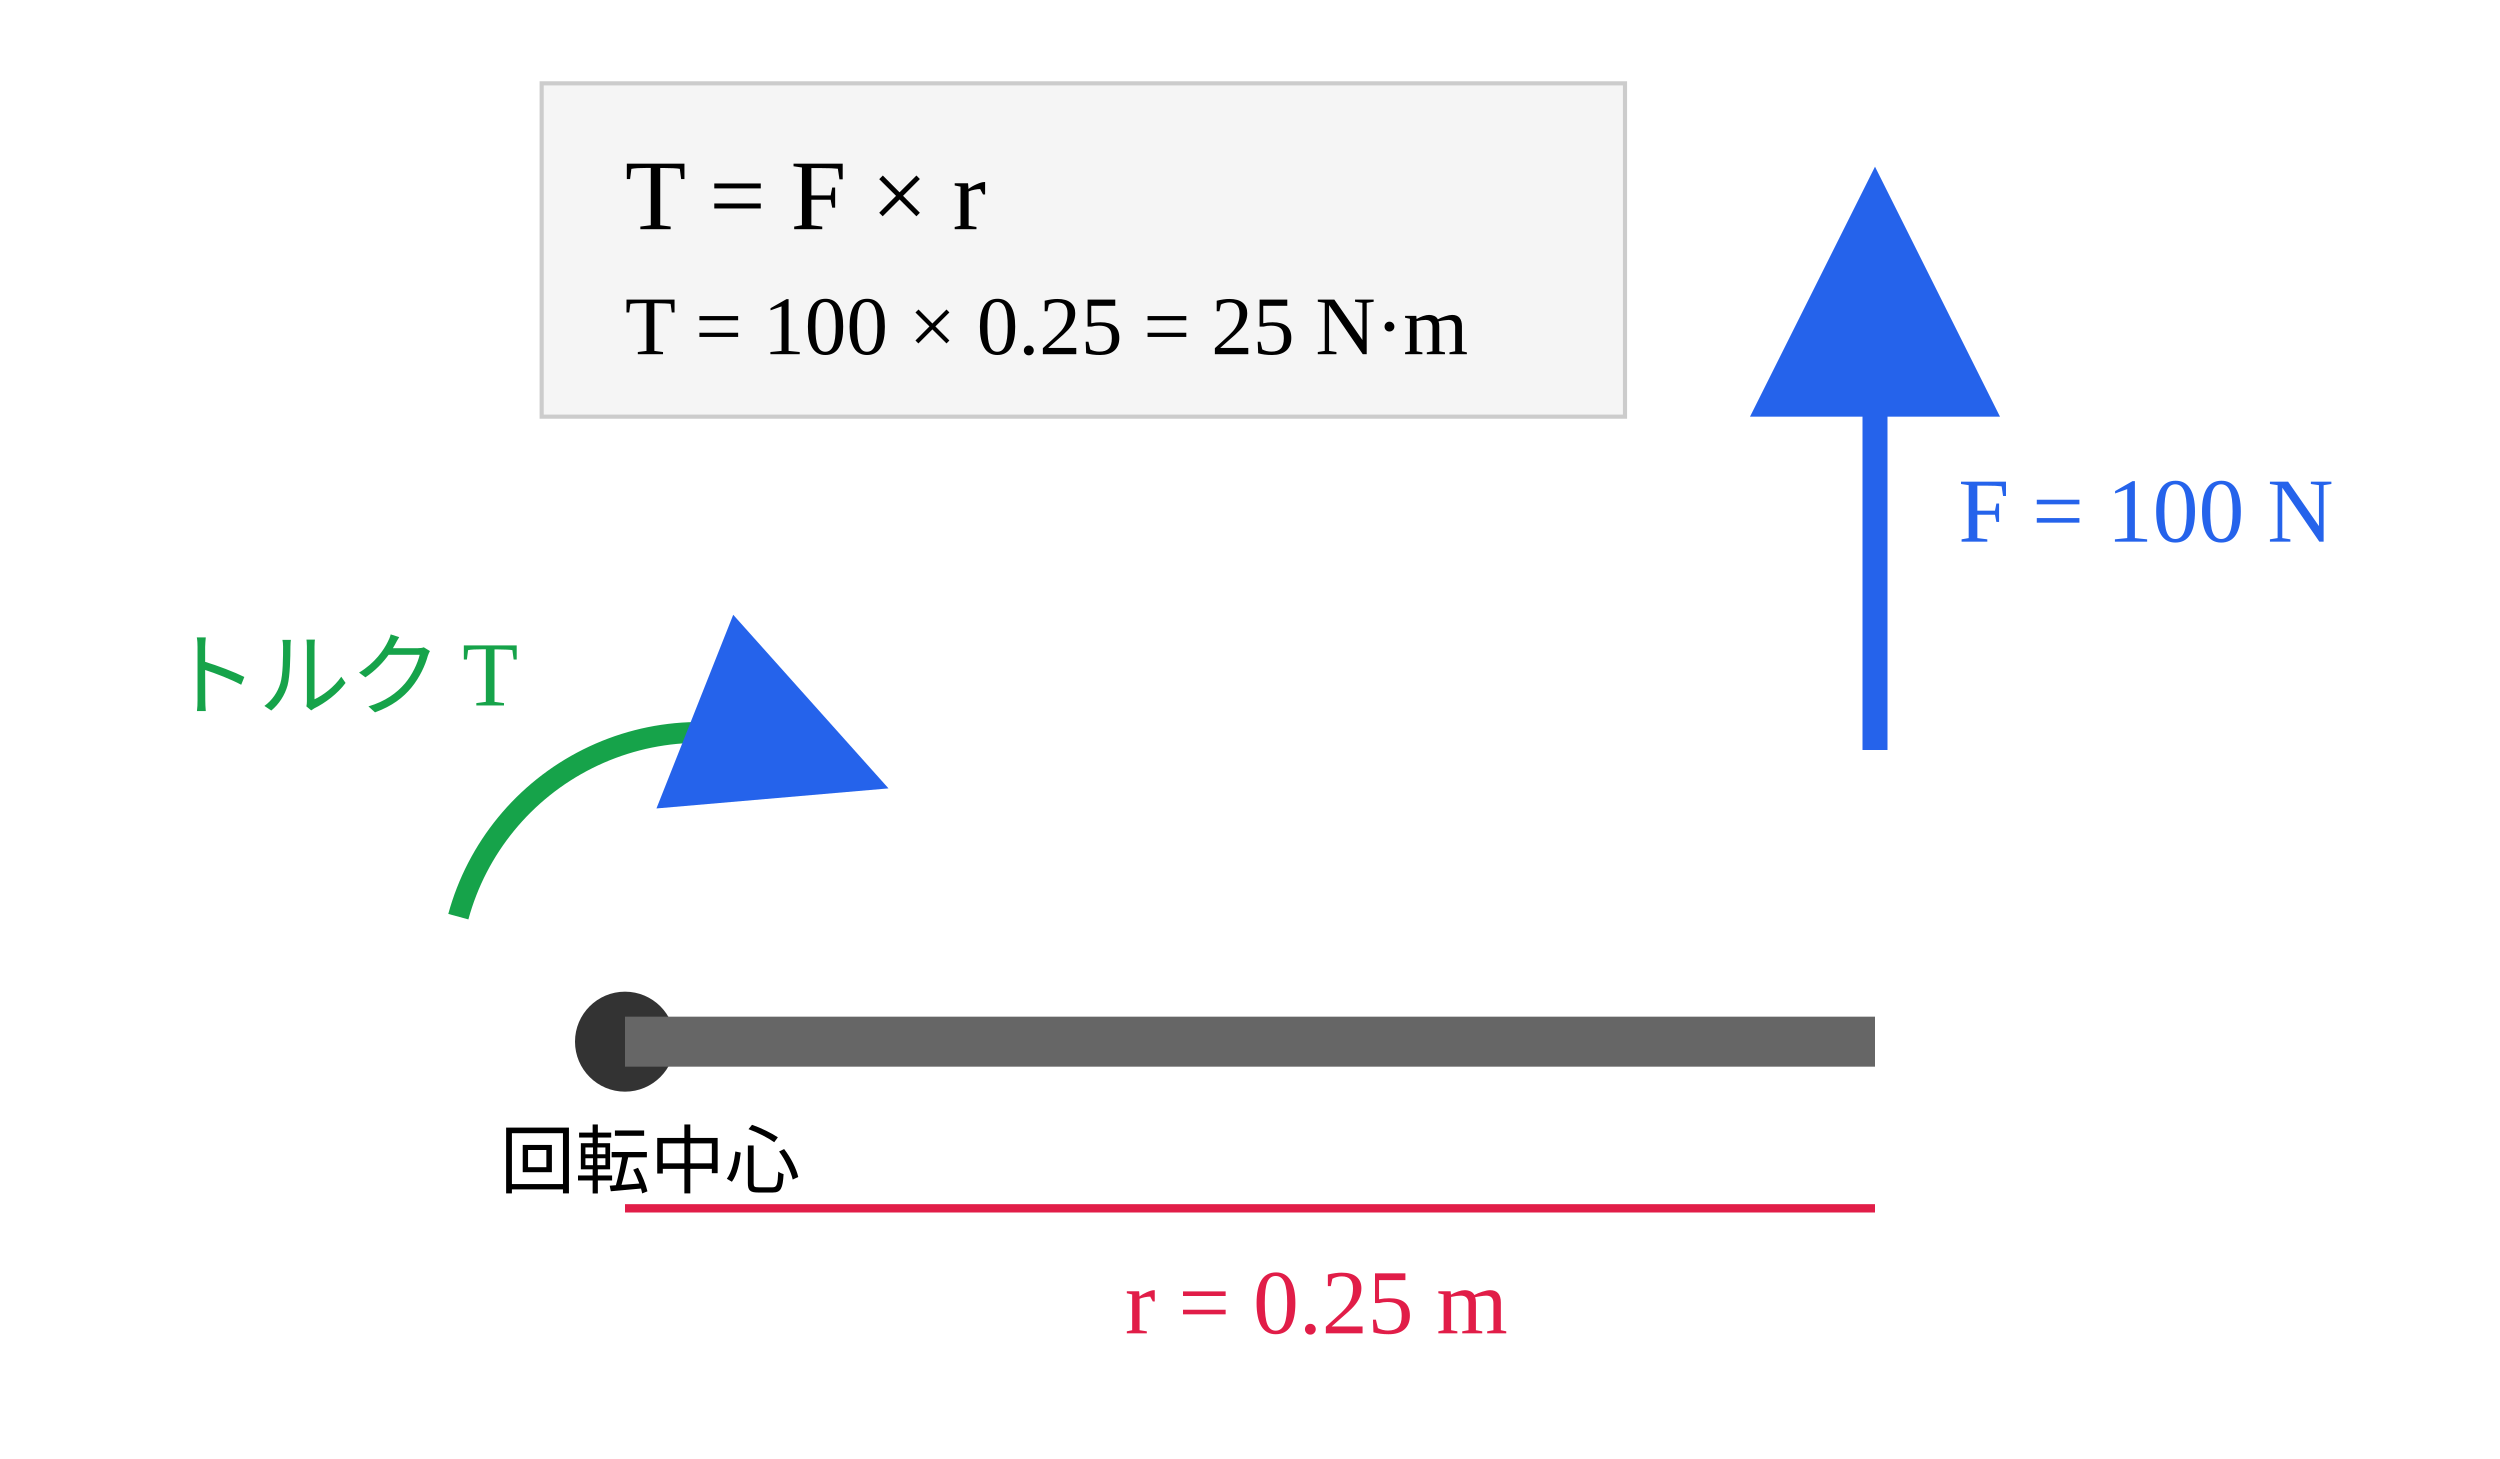
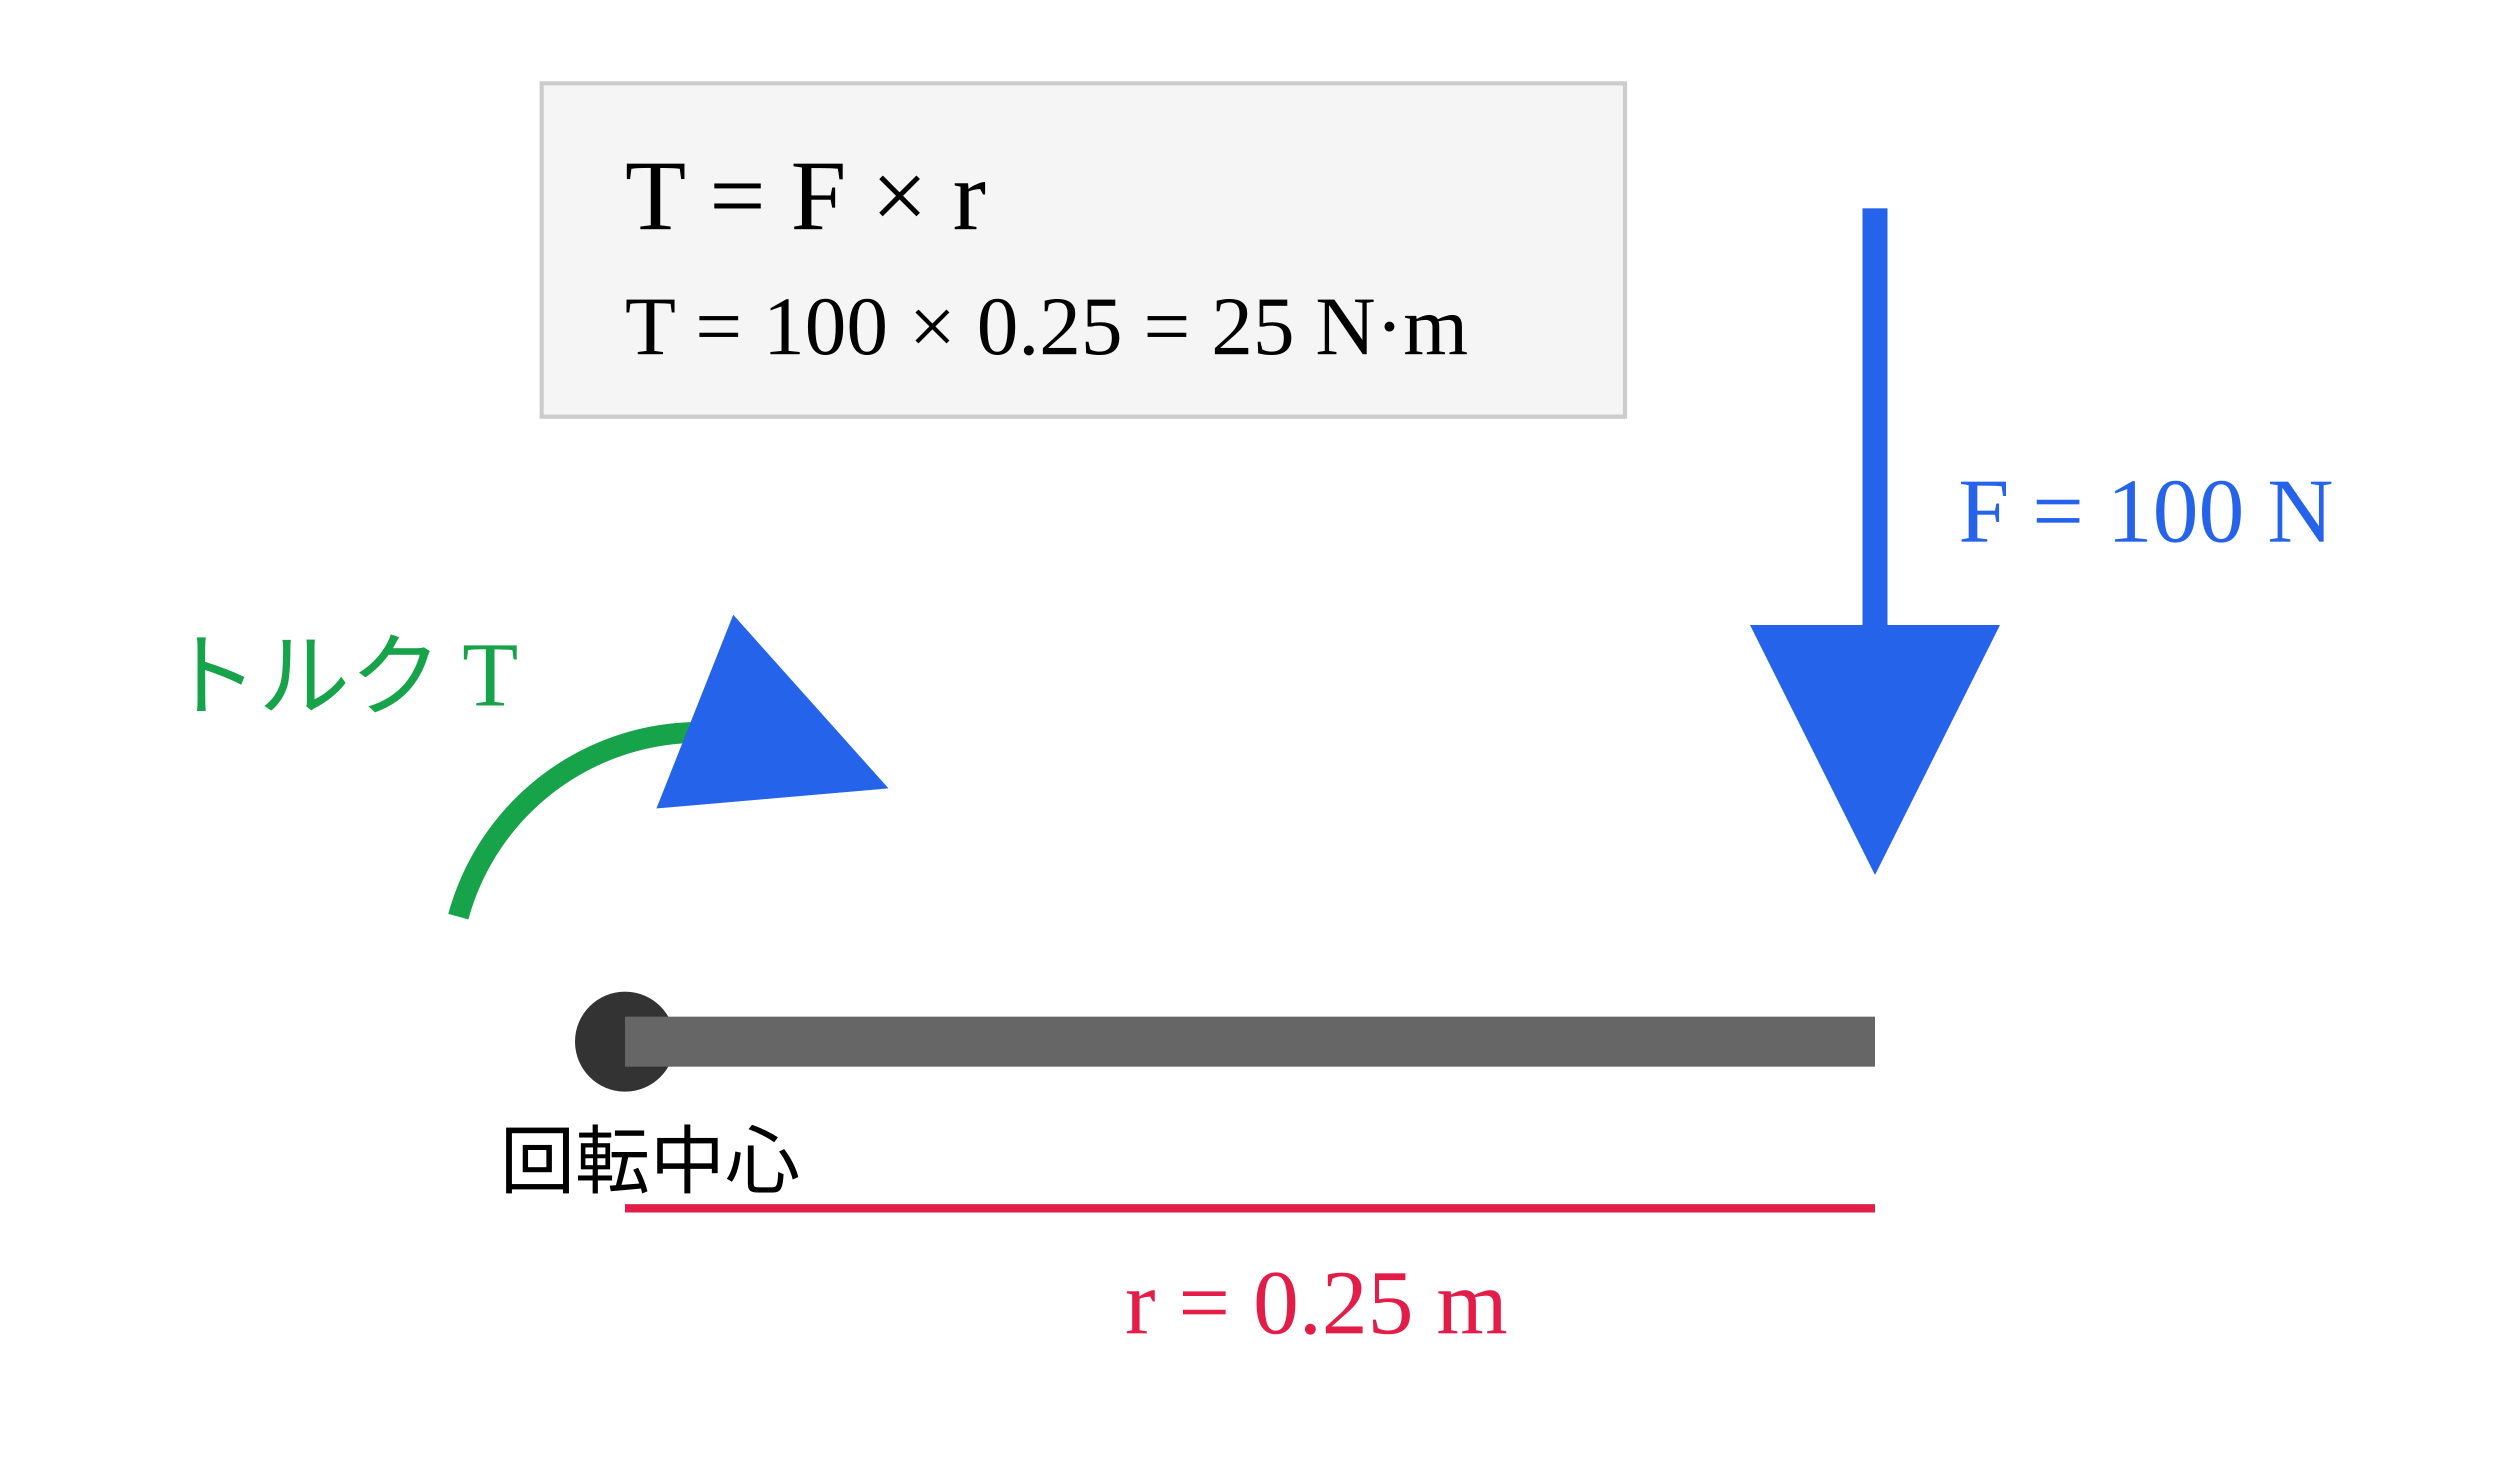
<svg xmlns="http://www.w3.org/2000/svg" width="600" height="350">
  <defs>
    <marker id="arrow" markerWidth="10" markerHeight="10" refX="5" refY="5" orient="auto">
      <path d="M0,0 L10,5 L0,10 z" fill="#2563eb" />
    </marker>
  </defs>
  <circle cx="150" cy="250" r="12" fill="#333" />
  <text x="120" y="285" font-size="18">回転中心</text>
  <line x1="150" y1="250" x2="450" y2="250" stroke="#666" stroke-width="12" />
  <line x1="150" y1="290" x2="450" y2="290" stroke="#e11d48" stroke-width="2" />
  <text x="270" y="320" fill="#e11d48" font-size="22">
        r = 0.25 m
  </text>
-   <line x1="450" y1="180" x2="450" y2="70" stroke="#2563eb" stroke-width="6" marker-end="url(#arrow)" />
+   <line x1="450" y1="50" x2="450" y2="180" stroke="#2563eb" stroke-width="6" marker-end="url(#arrow)" />
  <text x="470" y="130" fill="#2563eb" font-size="22">
        F = 100 N
  </text>
  <path d="M110 220            A60 60 0 0 1 190 180" fill="none" stroke="#16a34a" stroke-width="5" marker-end="url(#arrow)" />
  <text x="40" y="170" fill="#16a34a" font-size="22">
        トルク T
  </text>
  <g transform="translate(-150,0)">
    <rect x="280" y="20" width="260" height="80" fill="#f5f5f5" stroke="#cccccc" />
    <text x="300" y="55" font-size="24">
        T = F × r
  </text>
    <text x="300" y="85" font-size="20">
        T = 100 × 0.25 = 25 N·m
  </text>
  </g>
</svg>
